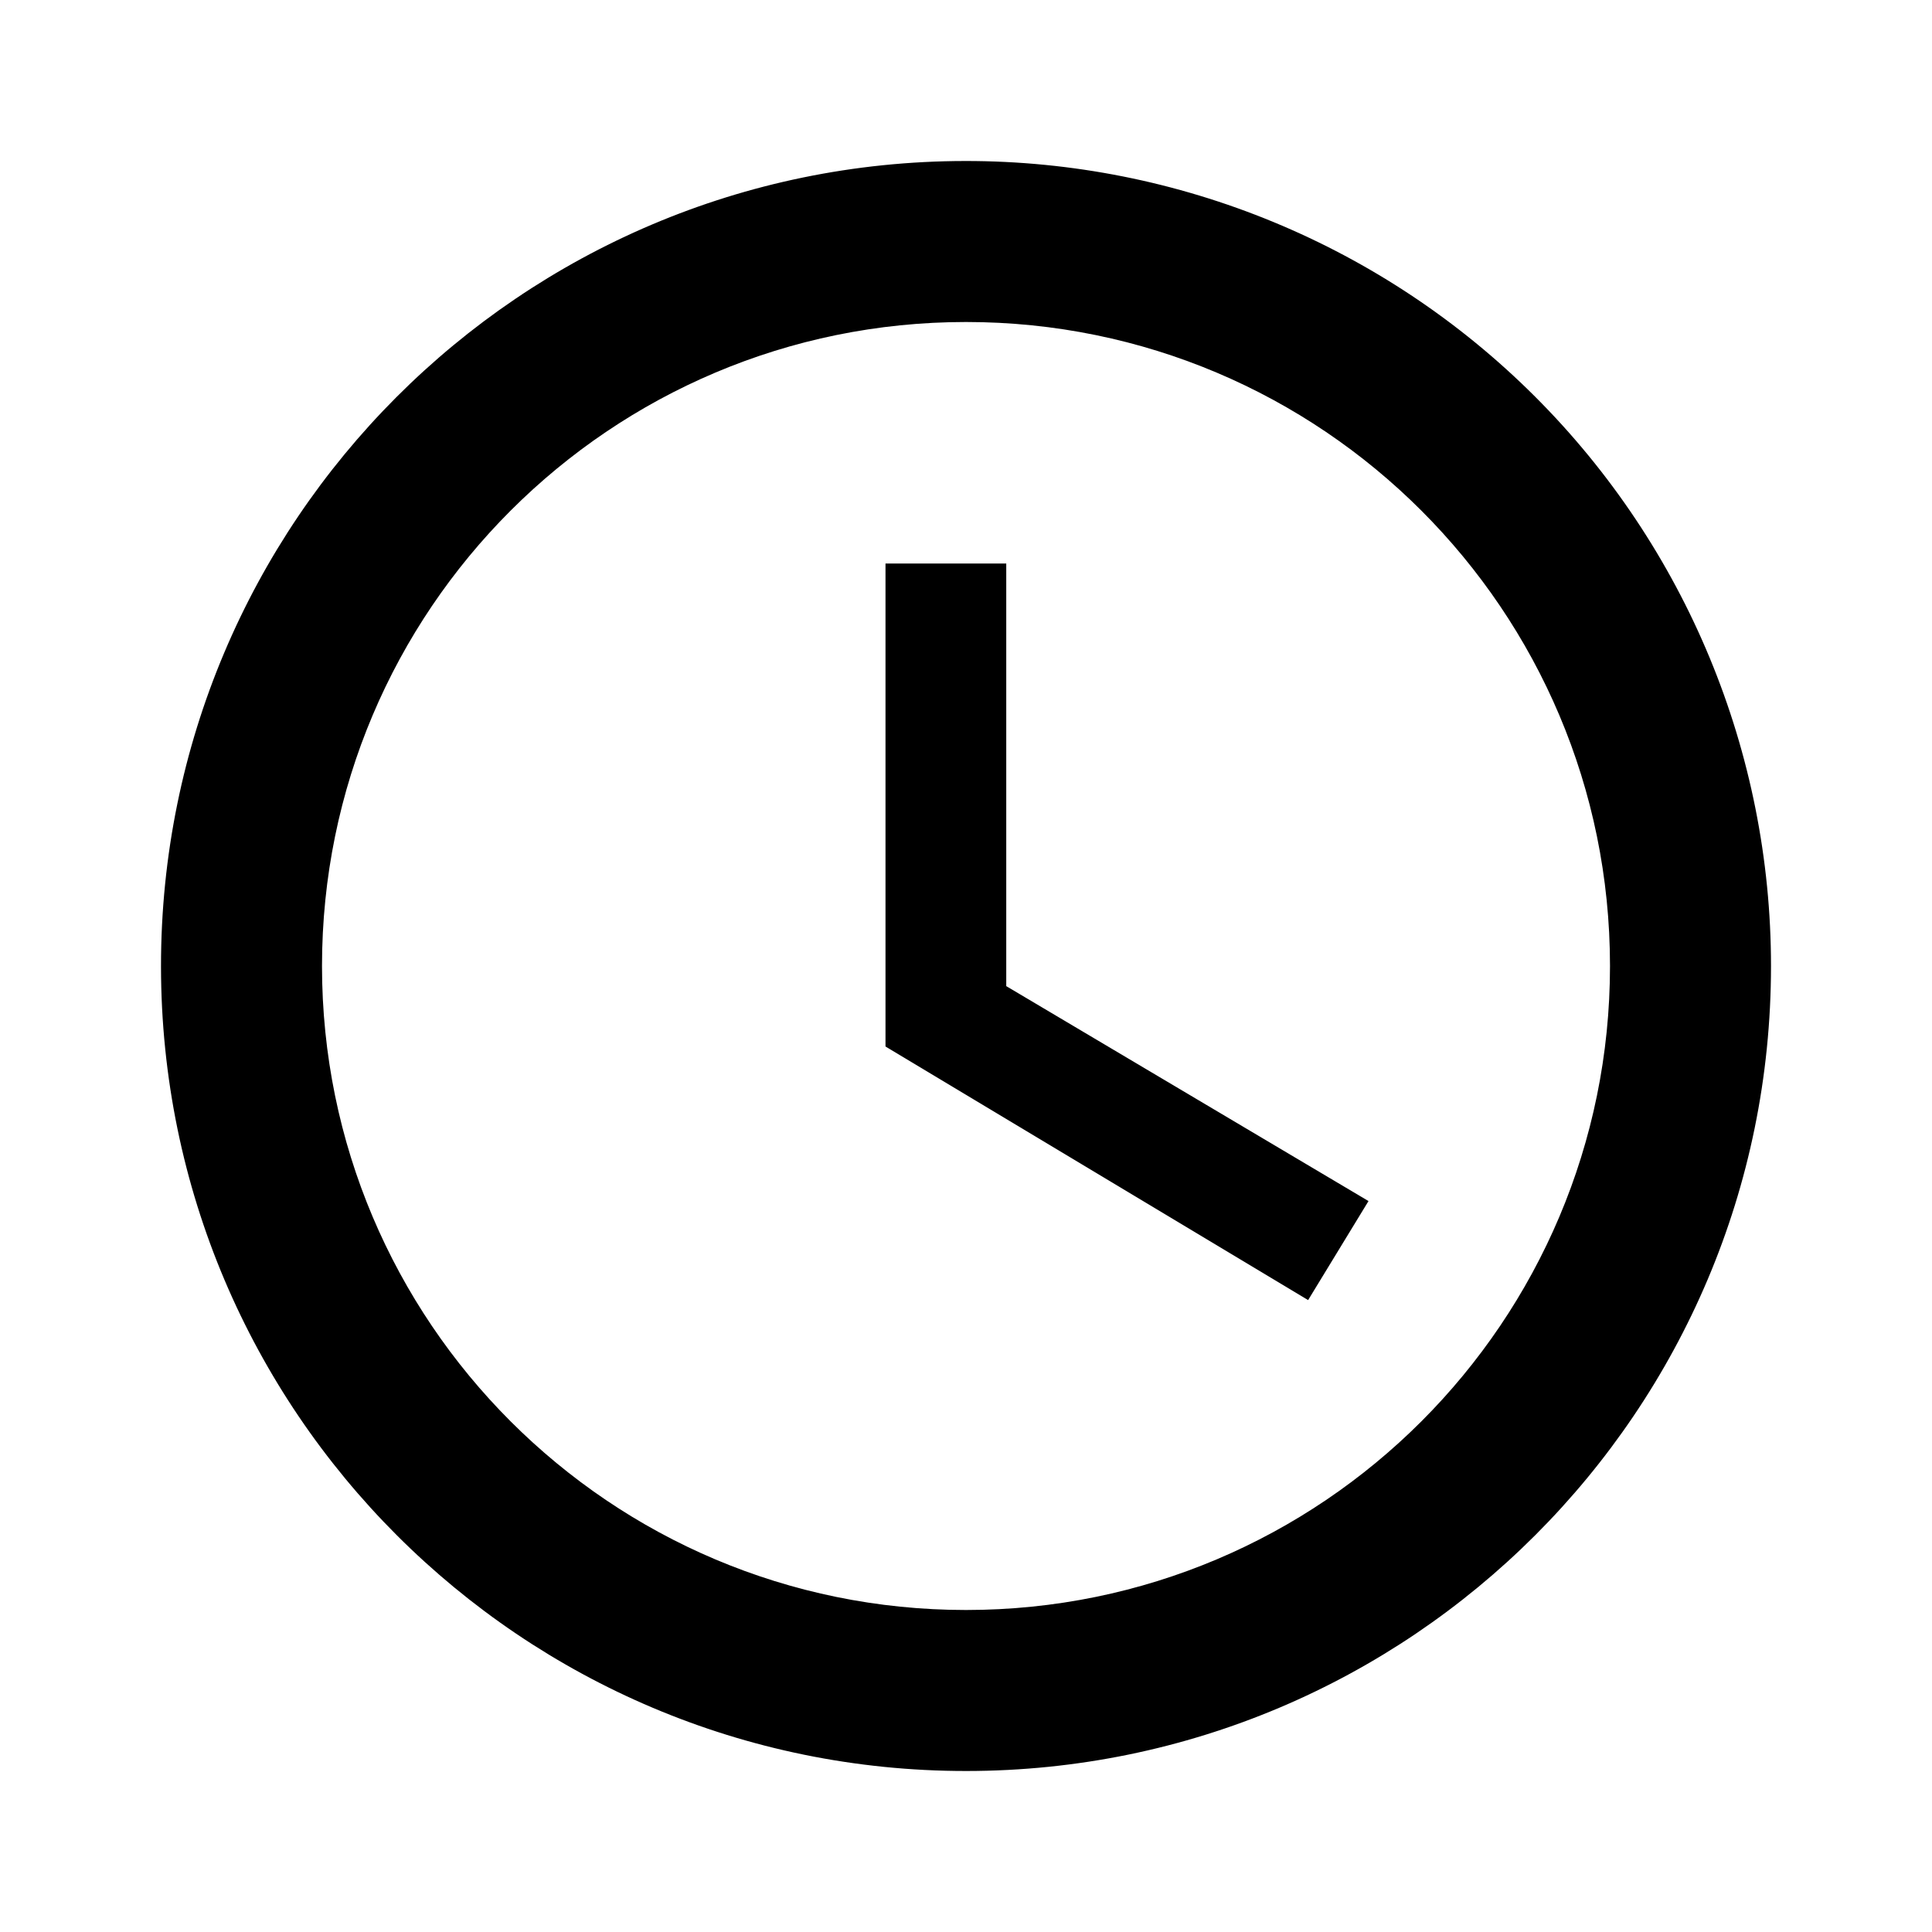
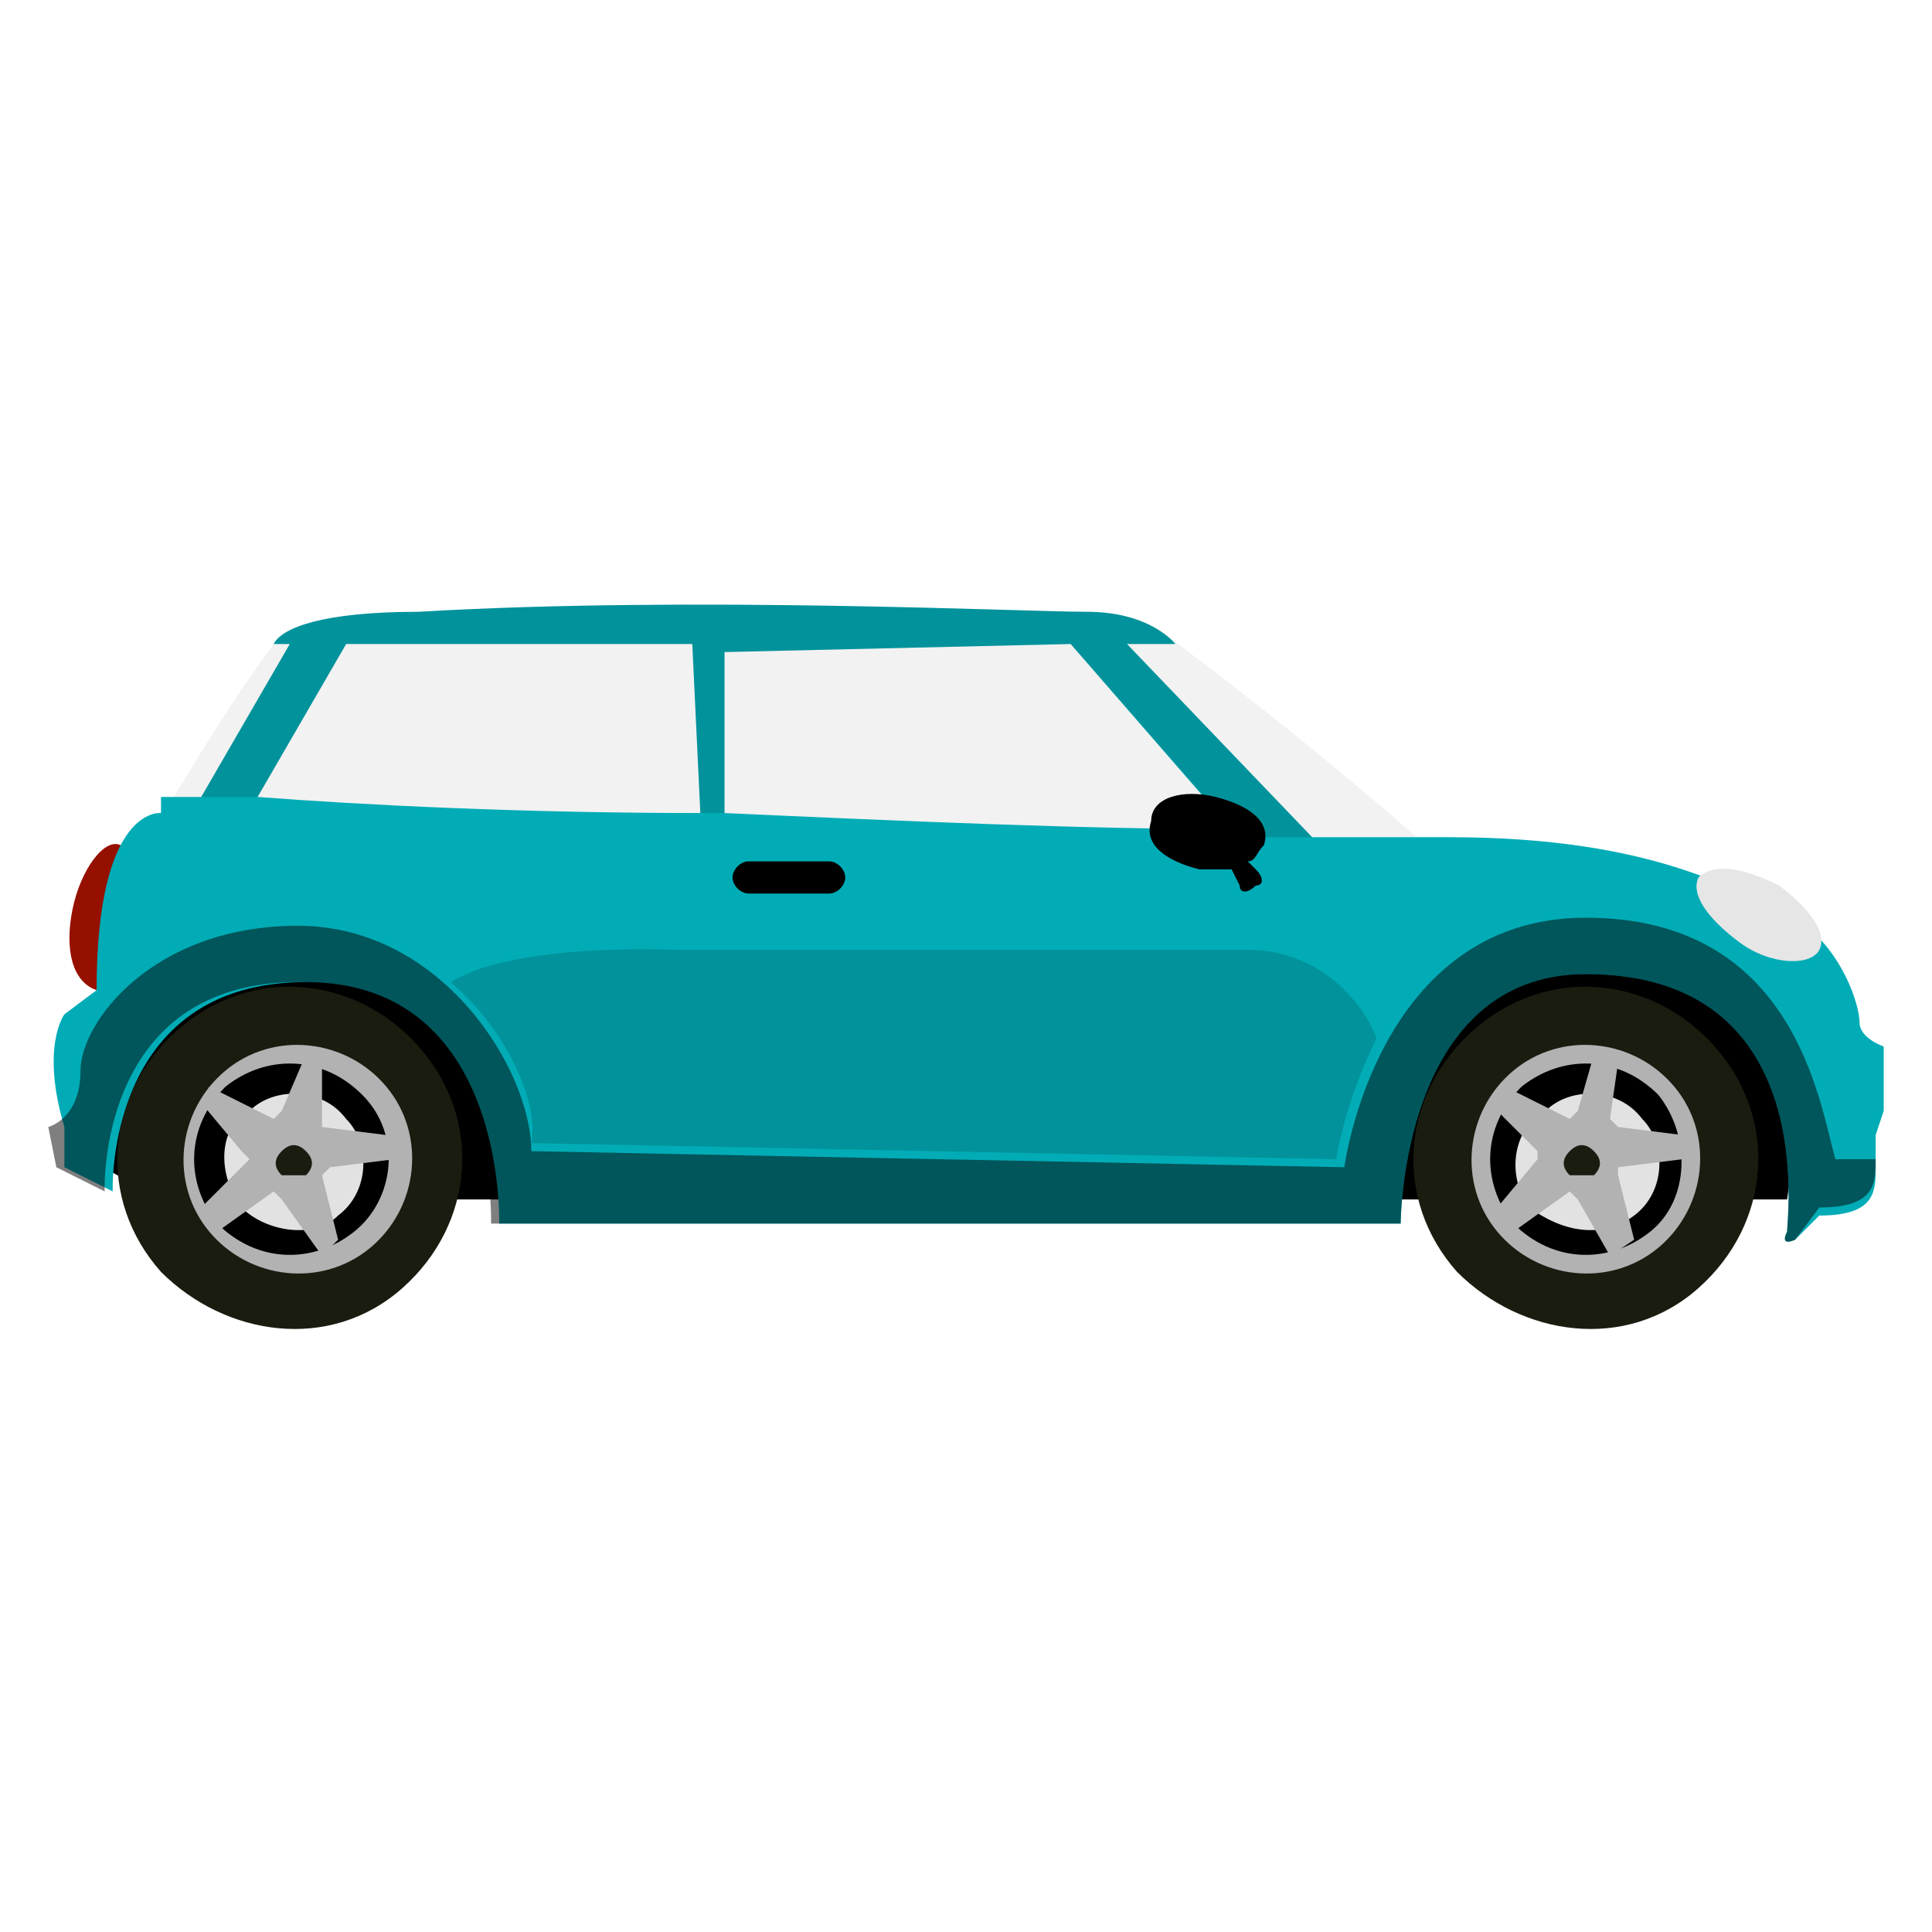
- <svg xmlns="http://www.w3.org/2000/svg" id="schedule_black_24dp" width="24" height="24" viewBox="0 0 24 24">
-   <path id="Path_7" data-name="Path 7" d="M0,0H24V24H0Z" fill="none" />
-   <path id="Path_8" data-name="Path 8" d="M11.99,2A10,10,0,1,0,22,12,10,10,0,0,0,11.99,2ZM12,20a8,8,0,1,1,8-8A8,8,0,0,1,12,20Zm.5-13H11v6l5.25,3.15L17,14.92l-4.5-2.67Z" />
+ <svg xmlns="http://www.w3.org/2000/svg" version="1.1" id="schedule_black_24dp" x="0px" y="0px" viewBox="0 0 24 24" style="enable-background:new 0 0 24 24;" xml:space="preserve">
+   <style type="text/css">
+ 	.st0{fill:#F2F2F2;}
+ 	.st1{fill:#1B1C10;}
+ 	.st2{fill:#E2E2E2;}
+ 	.st3{fill:#B2B2B3;}
+ 	.st4{fill:#961000;}
+ 	.st5{fill:#01ACB6;}
+ 	.st6{opacity:0.5;}
+ 	.st7{opacity:0.15;}
+ 	.st8{fill:#E6E6E6;}
+ </style>
+   <g>
+     <g id="podvozje">
+       <g>
+         <polygon points="22.2,14.9 16.9,14.9 2,14.9 1.1,14.4 1.4,12.3 2.9,10.7 18.3,10.7 21.8,11.8 22.4,13.5    " />
+       </g>
+     </g>
+     <path id="steklo" class="st0" d="M14.5,7.9c0,0,1.5,1.1,3.1,2.5c-2.7,0.1-3.5,0.2-3.5,0.2L3.7,10.2L2.1,10c0,0,0.7-1.2,1.3-2   c3.2-0.3,6.1-0.3,6.1-0.3l3.8,0.2L14.5,7.9z" />
+     <g id="kolo">
+       <g>
+         <path class="st1" d="M21.1,16c0.9-0.8,1-2.1,0.2-3c-0.8-0.9-2.1-1-3-0.2c-0.9,0.8-1,2.1-0.2,3C18.9,16.6,20.2,16.8,21.1,16z" />
+         <path d="M20.6,15.4c0.6-0.5,0.6-1.3,0.2-1.9c-0.5-0.6-1.3-0.6-1.9-0.2c-0.6,0.5-0.6,1.3-0.2,1.9C19.2,15.8,20,15.9,20.6,15.4z" />
+         <path class="st2" d="M20.3,15.1c0.4-0.3,0.4-0.9,0.1-1.2c-0.3-0.4-0.9-0.4-1.2-0.1C18.8,14,18.7,14.6,19,15     C19.4,15.3,19.9,15.4,20.3,15.1z" />
+         <polygon class="st3" points="20.1,14.6 20.3,15.4 20,15.6 19.6,14.9 19.5,14.8 18.8,15.3 18.7,15.2 18.7,15.2 18.7,15.2      18.7,15.2 18.7,15.2 18.6,15 19.1,14.4 19.1,14.3 18.5,13.7 18.7,13.5 19.5,13.9 19.6,13.8 19.8,13.1 20.1,13.2 20,13.9 20.1,14      20.1,14 20.1,14 20.9,14.1 20.9,14.4 20.1,14.5    " />
+         <g>
+           <path class="st3" d="M20.6,15.5c0.6-0.5,0.7-1.4,0.2-2c-0.5-0.6-1.4-0.7-2-0.2c-0.6,0.5-0.7,1.4-0.2,2      C19.1,15.9,20,16,20.6,15.5z M20.5,15.3c-0.5,0.4-1.2,0.4-1.7-0.1c-0.4-0.5-0.4-1.2,0.1-1.7c0.5-0.4,1.2-0.4,1.7,0.1      C21,14.1,21,14.9,20.5,15.3z" />
+         </g>
+       </g>
+       <path class="st1" d="M19.8,14.6c0.1-0.1,0.1-0.2,0-0.3c-0.1-0.1-0.2-0.1-0.3,0c-0.1,0.1-0.1,0.2,0,0.3    C19.6,14.6,19.8,14.6,19.8,14.6z" />
+     </g>
+     <g id="kolo_00000025420515905285222450000007733597413070662078_">
+       <g>
+         <path class="st1" d="M5,16c0.9-0.8,1-2.1,0.2-3c-0.8-0.9-2.1-1-3-0.2c-0.9,0.8-1,2.1-0.2,3C2.8,16.6,4.1,16.8,5,16z" />
+         <path d="M4.5,15.4c0.6-0.5,0.6-1.3,0.2-1.9c-0.5-0.6-1.3-0.6-1.9-0.2c-0.6,0.5-0.6,1.3-0.2,1.9C3.1,15.8,4,15.9,4.5,15.4z" />
+         <path class="st2" d="M4.2,15.1c0.4-0.3,0.4-0.9,0.1-1.2c-0.3-0.4-0.9-0.4-1.2-0.1C2.7,14,2.7,14.6,3,15     C3.3,15.3,3.9,15.4,4.2,15.1z" />
+         <polygon class="st3" points="4,14.6 4.2,15.4 4,15.6 3.5,14.9 3.4,14.8 2.7,15.3 2.6,15.2 2.6,15.2 2.6,15.2 2.6,15.2 2.6,15.2      2.5,15 3.1,14.4 3,14.3 2.5,13.7 2.6,13.5 3.4,13.9 3.5,13.8 3.8,13.1 4,13.2 4,13.9 4,14 4,14 4,14 4.8,14.1 4.9,14.4 4.1,14.5         " />
+         <g>
+           <path class="st3" d="M4.6,15.5c0.6-0.5,0.7-1.4,0.2-2c-0.5-0.6-1.4-0.7-2-0.2c-0.6,0.5-0.7,1.4-0.2,2C3.1,15.9,4,16,4.6,15.5z       M4.4,15.3c-0.5,0.4-1.2,0.4-1.7-0.1c-0.4-0.5-0.4-1.2,0.1-1.7c0.5-0.4,1.2-0.4,1.7,0.1C5,14.1,4.9,14.9,4.4,15.3z" />
+         </g>
+       </g>
+       <path class="st1" d="M3.8,14.6c0.1-0.1,0.1-0.2,0-0.3c-0.1-0.1-0.2-0.1-0.3,0c-0.1,0.1-0.1,0.2,0,0.3C3.6,14.6,3.7,14.6,3.8,14.6z    " />
+     </g>
+     <path id="zadnja-luc" class="st4" d="M1.8,11.5c-0.1,0.5-0.4,0.9-0.6,0.8c-0.3-0.1-0.4-0.5-0.3-1c0.1-0.5,0.4-0.9,0.6-0.8   C1.7,10.5,1.9,11,1.8,11.5z" />
+     <path id="barva" class="st5" d="M23.4,13.8V13c0,0-0.3-0.1-0.3-0.3c0-0.2-0.2-0.9-0.8-1.3c-0.7-0.3-1.7-1-4.3-1c-0.4,0-1,0-1.7,0   L14,8h0.6c0,0-0.3-0.4-1.1-0.4c-0.8,0-4.9-0.2-8.3,0C4,7.6,3.5,7.8,3.4,8c0.1,0,0.2,0,0.2,0L2.5,9.9c-0.3,0-0.5,0-0.5,0L2,10.1   c0,0-0.8-0.1-0.8,2.2l-0.4,0.3c0,0-0.3,0.4,0,1.4l0,0.5l0.6,0.3c0,0-0.1-2.6,2.4-2.6c2.5,0,2.4,3,2.4,3h11.2c0,0,0-3.1,2.3-3.1   c2.9,0,2.5,3,2.5,3.2c-0.1,0.2,0.1,0.1,0.1,0.1l0.3-0.3c0.7,0,0.7-0.3,0.7-0.6v-0.4L23.4,13.8z M13.3,8l2,2.3   c-1.8,0-4.1-0.1-6.3-0.2L9,8.1L13.3,8z M3.2,9.9l1.1-1.9h4.3l0.1,2.1C6.5,10.1,4.5,10,3.2,9.9z" />
+     <g id="senca">
+       <g class="st6">
+         <path d="M19.7,11.4c-2.6,0-3,3.1-3,3.1L6.6,14.3c0-1-1.1-2.8-2.9-2.8c-1.8,0-2.7,1.2-2.7,1.8c0,0.6-0.4,0.7-0.4,0.7l0.1,0.5     l0.6,0.3c0,0-0.1-2.6,2.4-2.6c2.5,0,2.4,3,2.4,3l11.3,0c0,0,0-3.1,2.3-3.1c2.9,0,2.5,3,2.5,3.2c-0.1,0.2,0.1,0.1,0.1,0.1l0.3-0.4     c0.7,0,0.7-0.3,0.7-0.6h-0.5C22.6,13.7,22.3,11.4,19.7,11.4z" />
+       </g>
+       <path class="st7" d="M5.6,12.2c0.8-0.5,2.8-0.4,2.8-0.4s5.8,0,7.1,0c1,0,1.5,0.8,1.6,1.1c-0.4,0.8-0.5,1.5-0.5,1.5l-10-0.2    C6.7,13.7,6.3,12.8,5.6,12.2z" />
+       <path class="st7" d="M16.3,10.4L14,8h0.6c0,0-0.3-0.4-1.1-0.4c-0.8,0-4.9-0.2-8.3,0C4,7.6,3.5,7.8,3.4,8c0.1,0,0.2,0,0.2,0    L2.5,9.9l0.7,0l1.1-1.9h4.3l0.1,2.1H9L9,8.1L13.3,8l2.1,2.4L16.3,10.4z" />
+     </g>
+     <g id="ogledalo-kljuka">
+       <path d="M10.5,10.9c0,0.1-0.1,0.2-0.2,0.2h-1c-0.1,0-0.2-0.1-0.2-0.2l0,0c0-0.1,0.1-0.2,0.2-0.2h1C10.4,10.7,10.5,10.8,10.5,10.9    L10.5,10.9z" />
+       <path d="M15.7,10.5c0.1-0.3-0.2-0.5-0.6-0.6c-0.4-0.1-0.8,0-0.8,0.3c-0.1,0.3,0.2,0.5,0.6,0.6c0.2,0,0.3,0,0.4,0l0.1,0.2    c0,0.1,0.1,0.1,0.2,0c0.1,0,0.1-0.1,0-0.2l-0.1-0.1C15.6,10.7,15.6,10.6,15.7,10.5z" />
+     </g>
+     <path id="sprednja-luc" class="st8" d="M22.1,11c0.4,0.3,0.6,0.6,0.5,0.8c-0.1,0.2-0.6,0.2-1-0.1c-0.4-0.3-0.6-0.6-0.5-0.8   C21.3,10.7,21.7,10.8,22.1,11z" />
+   </g>
</svg>
